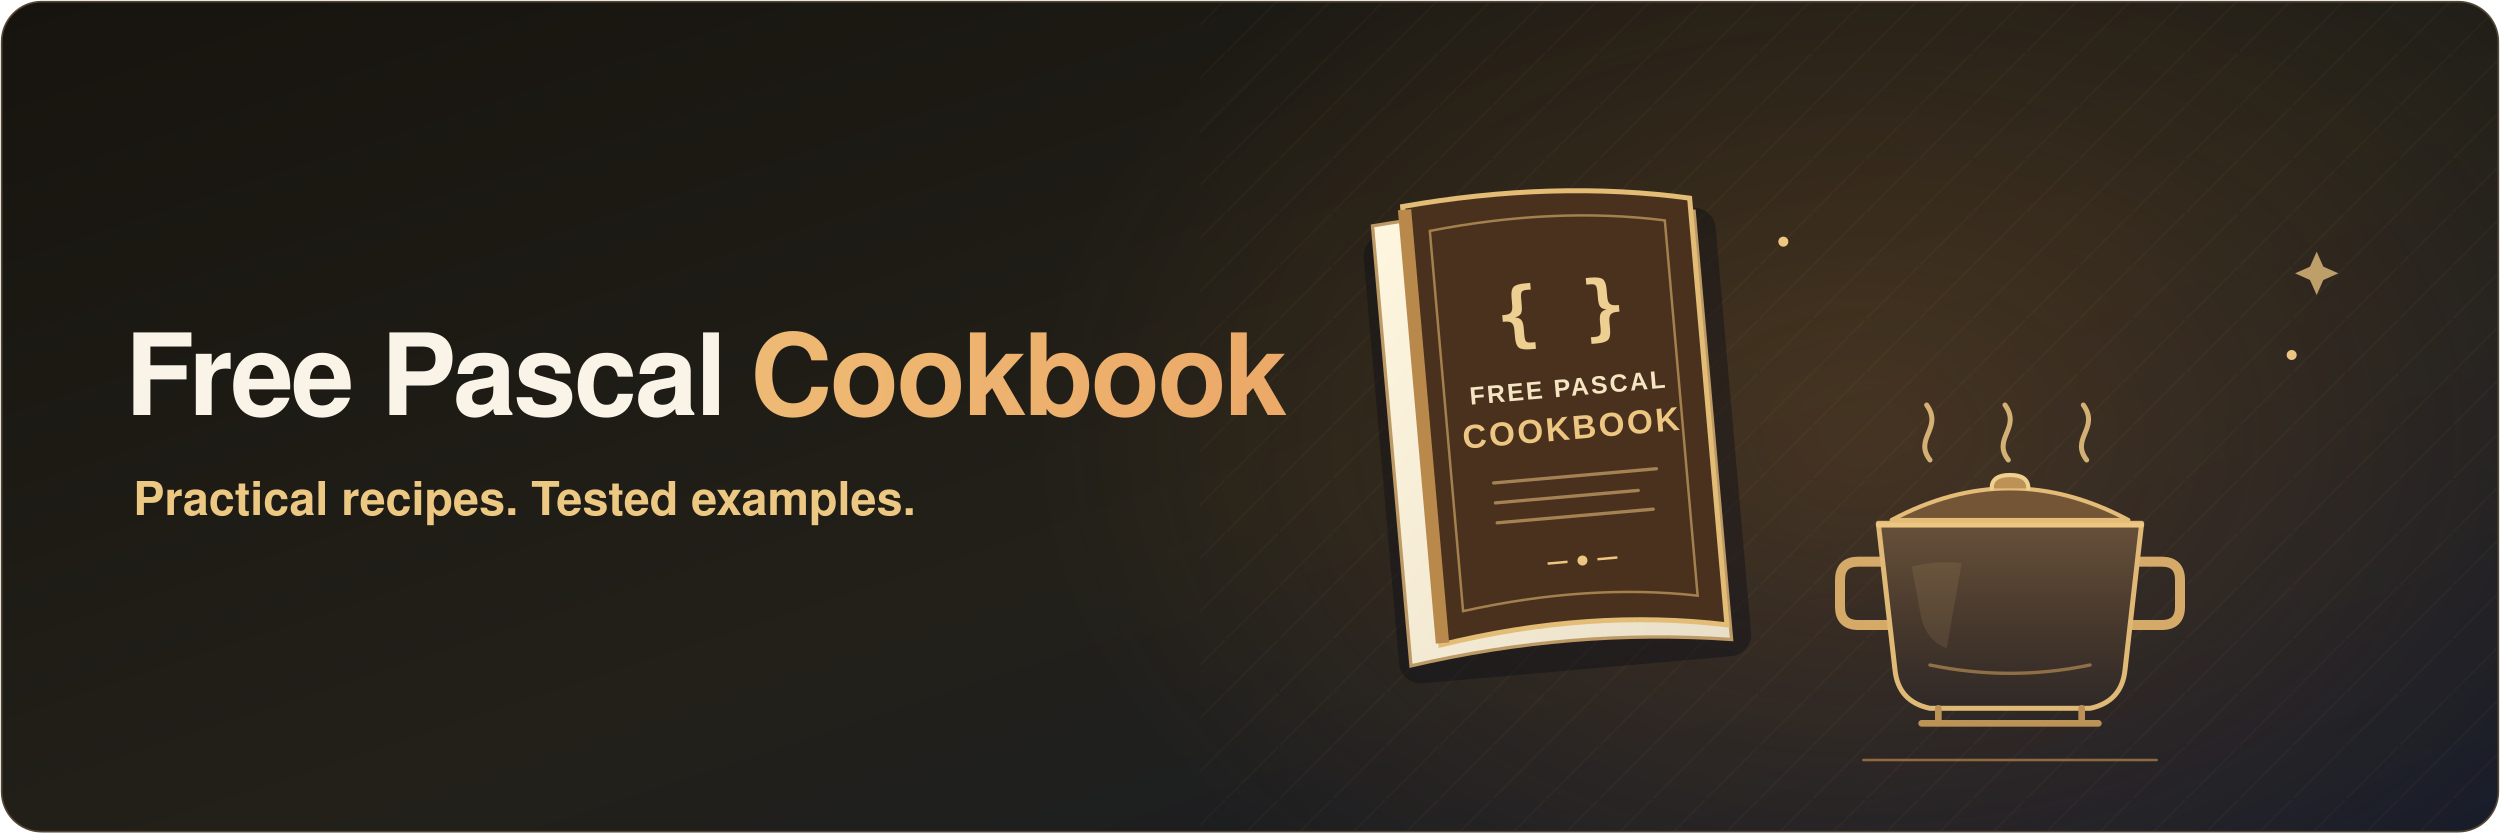
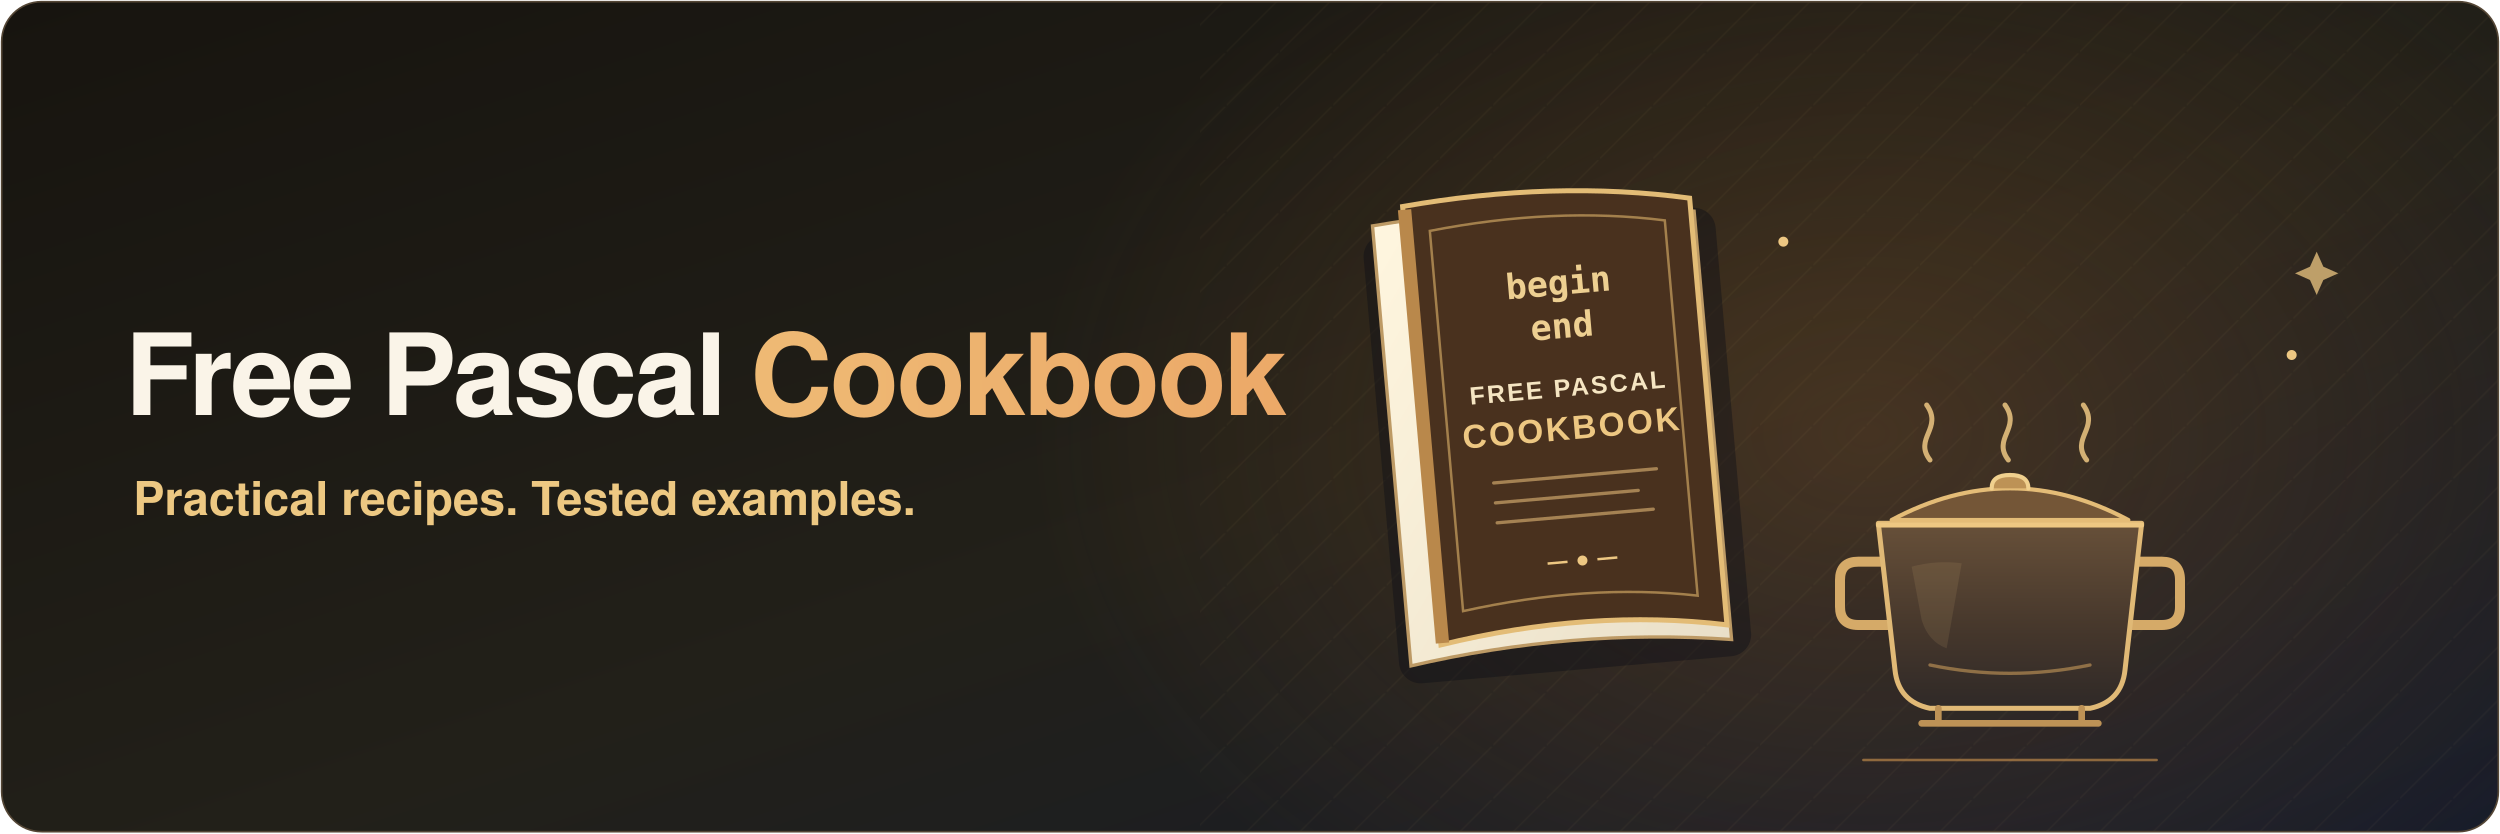
<svg xmlns="http://www.w3.org/2000/svg" width="1500" height="500" viewBox="0 0 1500 500" role="img" aria-labelledby="title desc">
  <defs>
    <linearGradient id="bg" x2="1" y2="1">
      <stop stop-color="#17140f" />
      <stop offset=".55" stop-color="#222019" />
      <stop offset="1" stop-color="#171c2a" />
    </linearGradient>
    <radialGradient id="glow">
      <stop stop-color="#a56832" stop-opacity=".28" />
      <stop offset="1" stop-color="#a56832" stop-opacity="0" />
    </radialGradient>
    <linearGradient id="gold" x2="1">
      <stop stop-color="#f1cd83" />
      <stop offset="1" stop-color="#eca968" />
    </linearGradient>
    <linearGradient id="page" x2="1" y2="1">
      <stop stop-color="#fff6df" />
      <stop offset="1" stop-color="#e9dfc8" />
    </linearGradient>
    <linearGradient id="potBody" x2="0" y2="1">
      <stop stop-color="#675039" />
      <stop offset=".55" stop-color="#47382c" />
      <stop offset="1" stop-color="#2f2927" />
    </linearGradient>
    <pattern id="grain" width="32" height="32" patternUnits="userSpaceOnUse">
      <path d="M0 31L31 0" stroke="#eacb8c" stroke-opacity=".035" />
    </pattern>
    <clipPath id="frame">
      <rect x="1" y="1" width="1498" height="498" rx="24" />
    </clipPath>
  </defs>
  <g clip-path="url(#frame)">
    <path fill="url(#bg)" d="M0 0H1500V500H0z" />
    <ellipse cx="1120" cy="260" rx="500" ry="360" fill="url(#glow)" />
    <path d="M720 0H1500V500H720z" fill="url(#grain)" />
  </g>
  <rect x="1" y="1" width="1498" height="498" rx="24" fill="none" stroke="#544635" />
  <g transform="translate(0 38)" font-family="Segoe UI, Helvetica, Arial, sans-serif">
    <text x="75" y="211" fill="#faf4e8" font-size="68" font-weight="700" letter-spacing="-1.5">Free Pascal<tspan dx="14" fill="url(#gold)">Cookbook</tspan>
    </text>
    <text x="80" y="271" fill="#edc882" font-size="28" font-weight="600">Practical recipes. Tested examples.</text>
  </g>
  <g transform="translate(810 117) rotate(-5 105 135)">
    <rect x="17" y="17" width="212" height="270" rx="13" fill="#080b14" opacity=".38" />
    <path d="M24 11Q123 3 217 19V277Q122 262 24 276Z" fill="url(#page)" stroke="#bd9a65" stroke-width="2" />
    <path d="M43 1Q135 -7 215 11V268Q134 251 43 265Z" fill="#49311e" stroke="#e3bc76" stroke-width="3" />
    <path d="M44 3V264" stroke="#b9884b" stroke-width="8" />
    <path d="M58 17Q134 9 199 23V249Q134 236 58 246Z" fill="none" stroke="#c79e5f" stroke-opacity=".72" stroke-width="1.5" />
-     <text x="132" y="86" text-anchor="middle" fill="#edcf91" font-family="Cascadia Code, Consolas, monospace" font-size="43" font-weight="700">{ }</text>
+     <g text-anchor="middle" fill="#edcf91" font-family="Cascadia Code, Consolas, monospace" font-size="21" font-weight="700">
+       <text x="132" y="62">begin</text>
+       <text x="132" y="88">end</text>
+     </g>
    <text x="132" y="123" text-anchor="middle" fill="#f5e5c2" font-family="Segoe UI, Arial, sans-serif" font-size="15" font-weight="700" letter-spacing="1.3">FREE PASCAL</text>
    <text x="132" y="149" text-anchor="middle" fill="#edc782" font-family="Segoe UI, Arial, sans-serif" font-size="20" font-weight="700" letter-spacing="1.5">COOKBOOK</text>
    <path d="M83 171H181M83 183H169M83 195H177" stroke="#bb9660" stroke-opacity=".8" stroke-width="2" stroke-linecap="round" />
    <circle cx="132" cy="222" r="3" fill="#edc782" />
    <path d="M111 222H123M141 222H153" stroke="#edc782" stroke-width="1.5" />
  </g>
  <g transform="translate(1084 276)" stroke-linecap="round" stroke-linejoin="round">
    <path d="M74 0C64 -13 82 -19 72 -33M121 0C111 -13 129 -19 119 -33M168 0C158 -13 176 -19 166 -33" fill="none" stroke="#edc782" stroke-width="3" opacity=".85" />
    <path d="M48 61H31Q20 61 20 72V88Q20 99 31 99H52M196 61H213Q224 61 224 72V88Q224 99 213 99H192" fill="none" stroke="#d5aa68" stroke-width="6" />
    <path d="M43 38H201L191 126Q189 145 170 149H74Q55 145 53 126Z" fill="url(#potBody)" stroke="#e0b976" stroke-width="3" />
    <path d="M51 36Q122 -2 193 36Z" fill="#745637" stroke="#e4bc77" stroke-width="2.5" />
    <path d="M111 17Q111 9 122 9Q133 9 133 17" fill="#bd9256" stroke="#f0d08e" stroke-width="2.5" />
    <path d="M43 39H201" fill="none" stroke="#edc782" stroke-width="3" />
    <path d="M63 64Q78 60 93 62L84 113Q73 109 69 96Z" fill="#e4bd80" opacity=".11" />
    <path d="M74 123Q122 133 170 123" fill="none" stroke="#bd9256" stroke-width="2" opacity=".65" />
    <path d="M79 149V158M165 149V158M69 158H175" fill="none" stroke="#bd9256" stroke-width="4" />
    <path d="M34 180H210" fill="none" stroke="#c58d4b" stroke-width="1.5" opacity=".65" />
  </g>
  <g fill="#edc782">
    <circle cx="1070" cy="145" r="3" />
    <circle cx="1375" cy="213" r="3" />
    <path d="M1390 151L1394 160L1403 164L1394 168L1390 177L1386 168L1377 164L1386 160Z" opacity=".75" />
  </g>
</svg>
